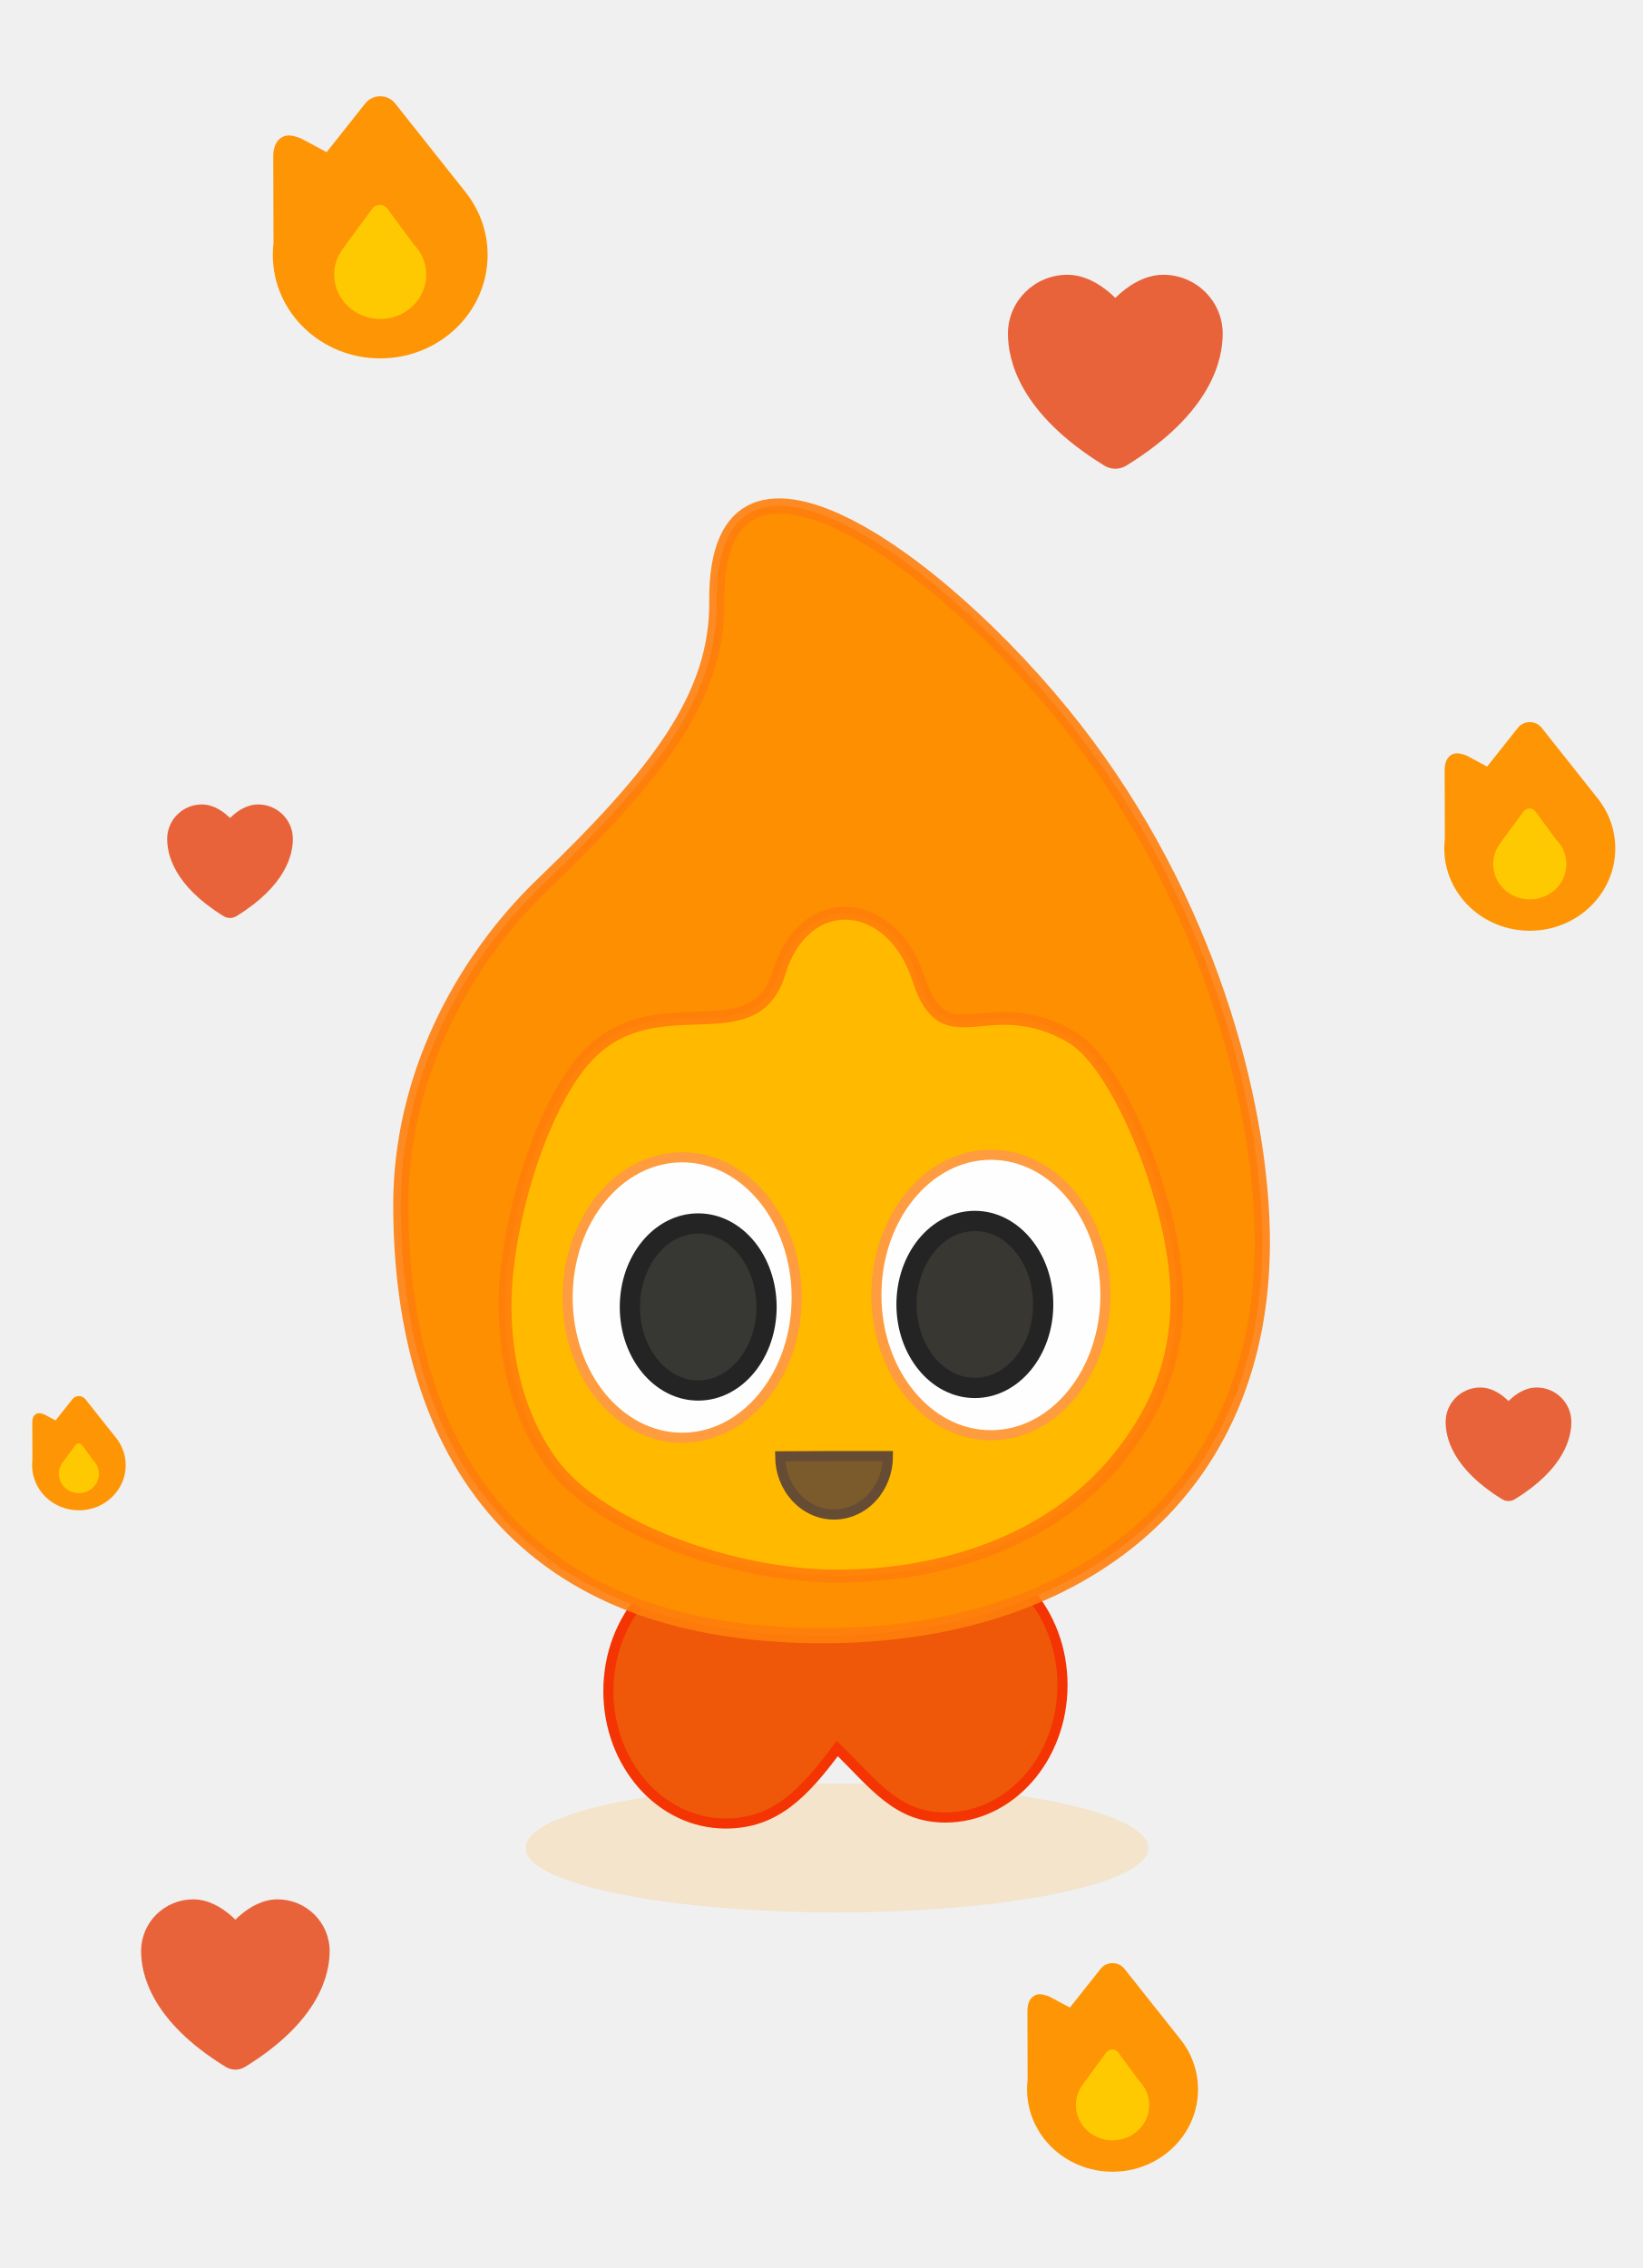
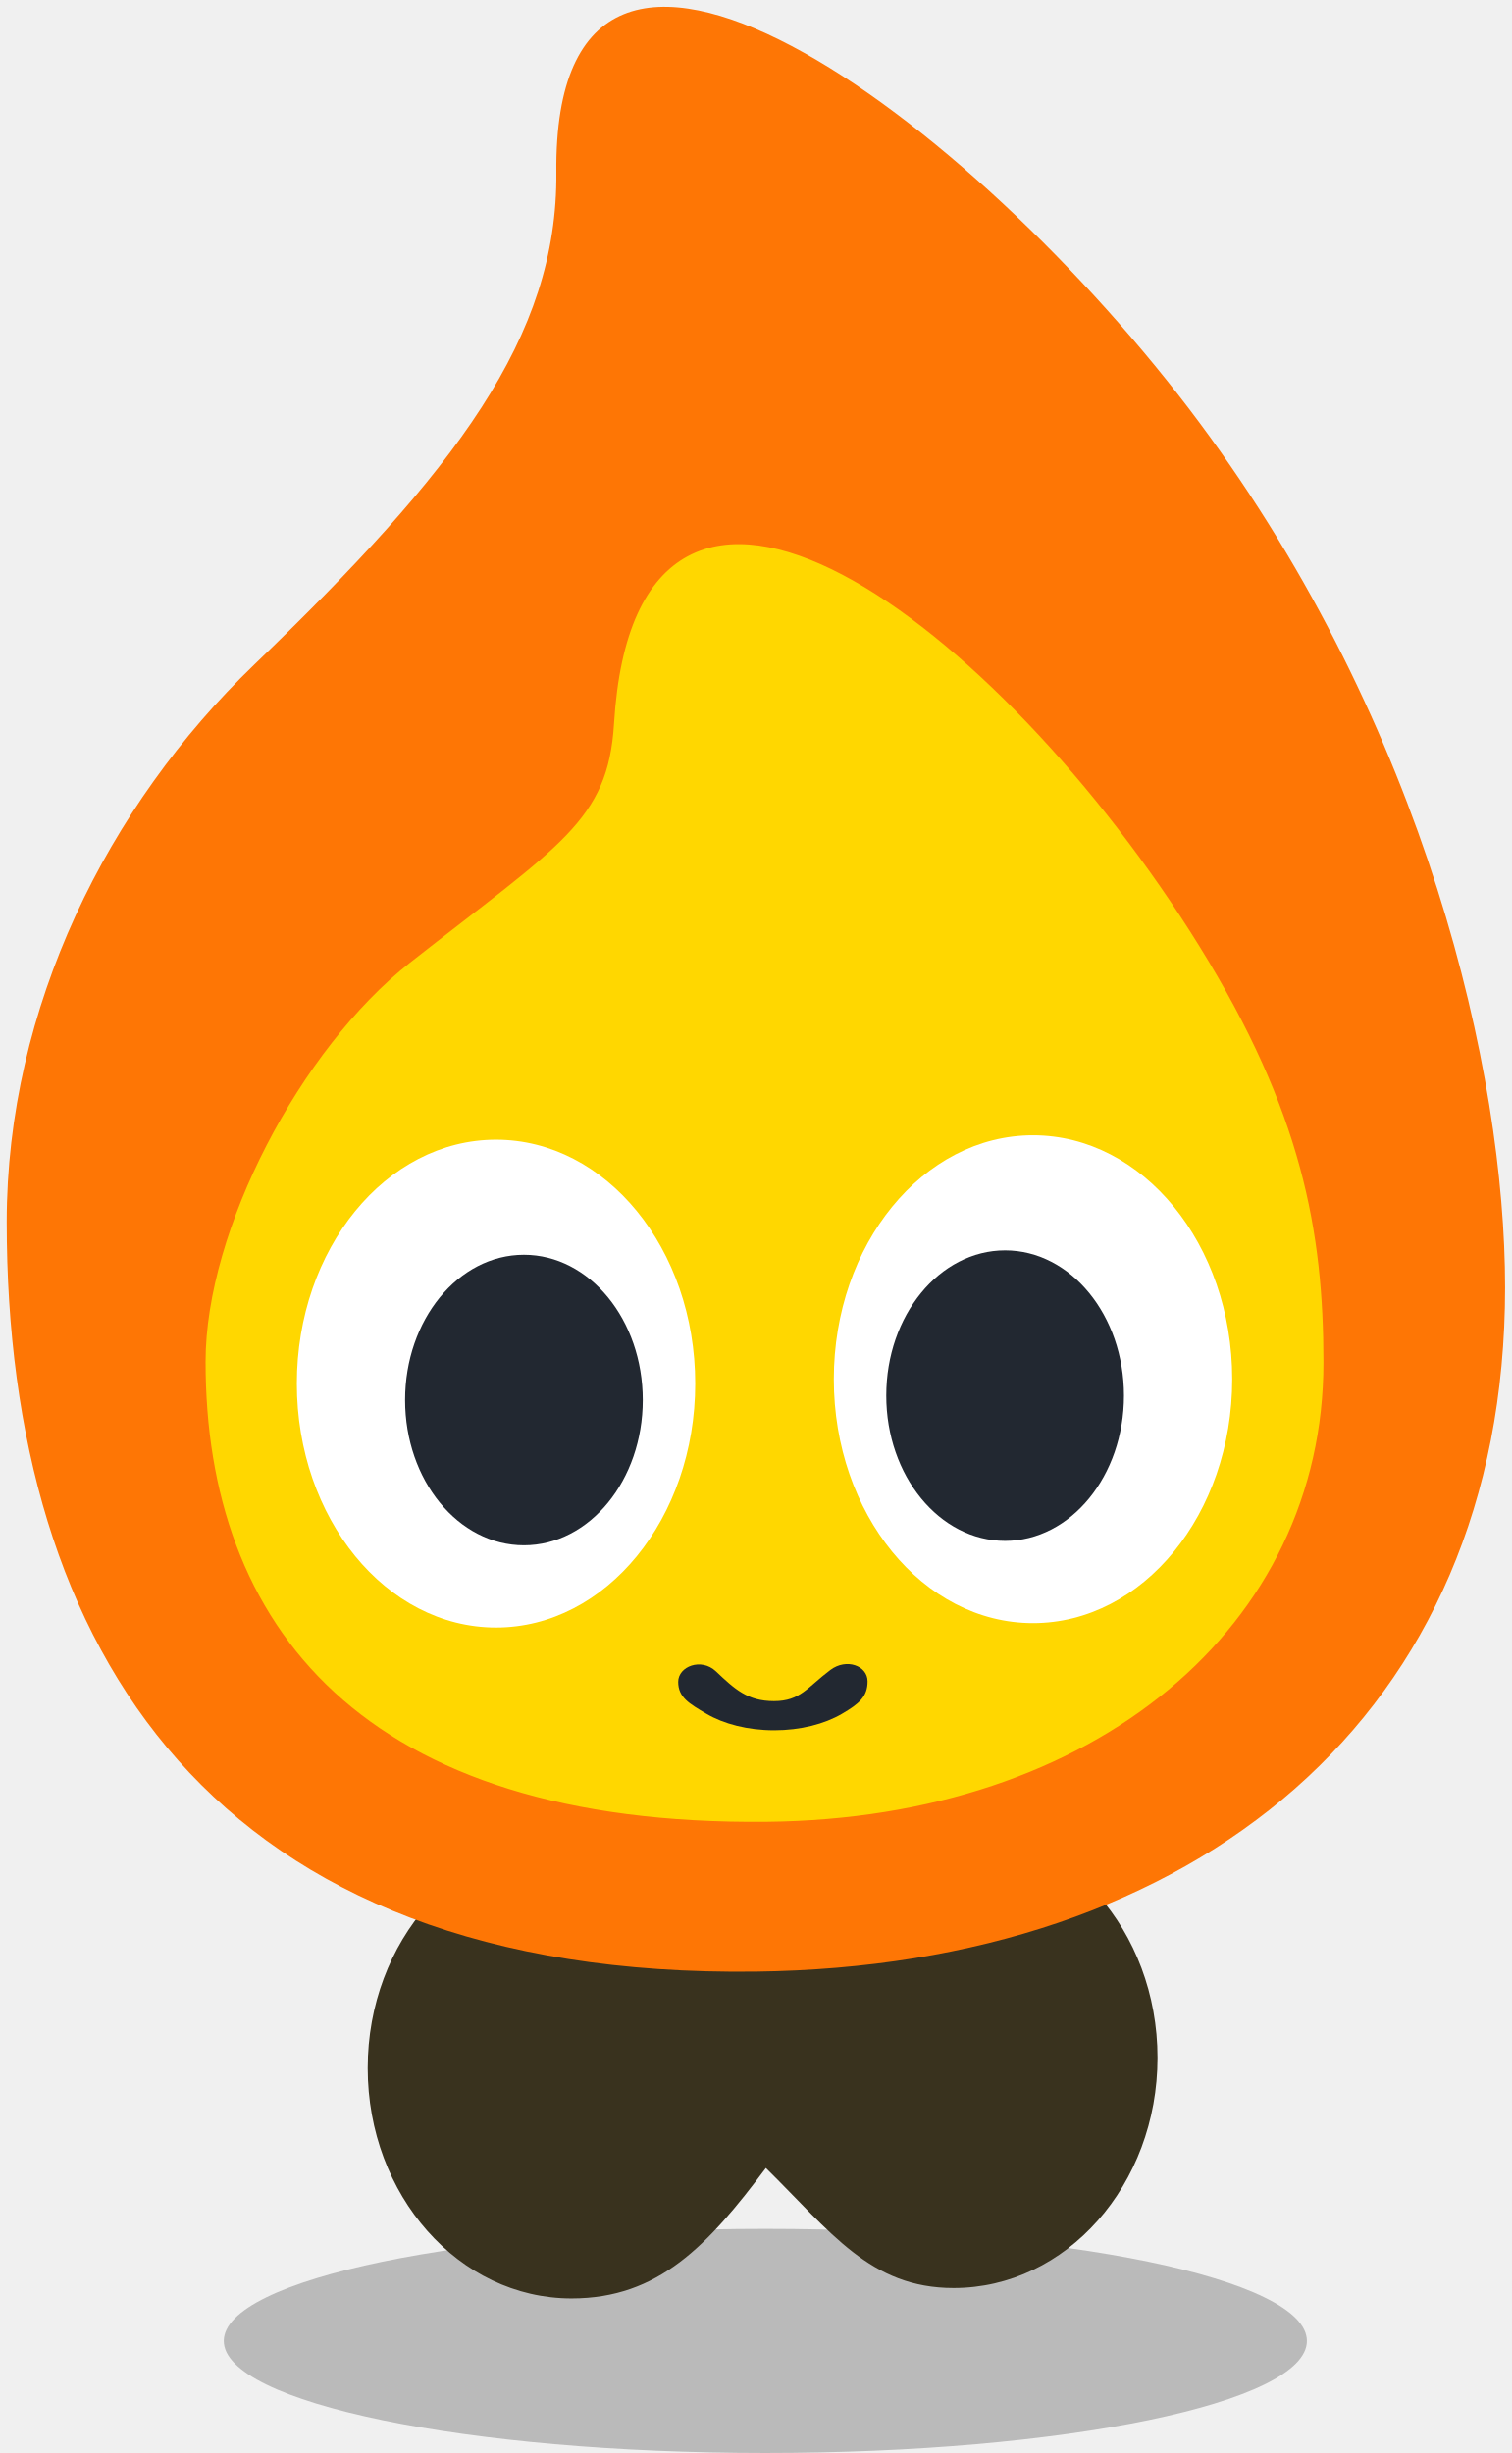
- <svg xmlns="http://www.w3.org/2000/svg" width="307" height="424" viewBox="0 0 307 424" fill="none">
-   <mask id="mask0_46_211" style="mask-type:alpha" maskUnits="userSpaceOnUse" x="31" y="150" width="24" height="22">
-     <path d="M37.75 150.387C34.173 150.387 31.25 153.262 31.25 156.835C31.25 158.175 31.52 160.352 33.007 162.932C34.49 165.505 37.144 168.41 41.808 171.277L41.813 171.28C42.17 171.498 42.581 171.613 43 171.613C43.419 171.613 43.83 171.498 44.187 171.28L44.192 171.277C48.856 168.41 51.51 165.505 52.993 162.932C54.48 160.352 54.75 158.175 54.75 156.835C54.75 153.262 51.827 150.387 48.25 150.387C46.365 150.387 44.771 151.396 43.74 152.25C43.464 152.479 43.216 152.707 43 152.919C42.784 152.707 42.536 152.479 42.26 152.25C41.229 151.396 39.635 150.387 37.75 150.387Z" fill="#006FFD" />
-   </mask>
-   <g mask="url(#mask0_46_211)">
-     <rect x="31" y="149" width="24" height="24" fill="#E86339" />
+ <svg xmlns="http://www.w3.org/2000/svg" width="84.366mm" height="136.886mm" viewBox="0 0 84.366 136.886" version="1.1" id="svg1" xml:space="preserve">
+   <defs id="defs1" />
+   <g id="layer4" transform="translate(-53.33751,-73.79333)">
+     <ellipse style="fill:#b8b8b8;fill-opacity:0.98;stroke:none;stroke-width:0.75;stroke-dasharray:none;stroke-opacity:1" id="path11" cx="96.047" cy="204.426" rx="30.221" ry="6.253" />
+     <path id="path4" style="fill:#39321e;fill-opacity:1;stroke:none;stroke-width:0.5;stroke-dasharray:none;stroke-opacity:1" d="m 106.555,175.769 c -4.855,5e-5 -9.175,-1.432 -10.756,3.754 -1.726,-4.883 -5.911,-3.174 -10.565,-3.174 -6.283,-1.6e-4 -11.376,5.754 -11.377,12.852 -1.61e-4,7.099 5.093,12.853 11.377,12.853 4.855,-1.3e-4 7.612,-2.96 10.843,-7.278 3.637,3.581 5.824,6.697 10.478,6.697 6.283,1.6e-4 11.376,-5.754 11.377,-12.852 -9e-5,-7.098 -5.094,-12.853 -11.377,-12.852 z" />
  </g>
-   <mask id="mask1_46_211" style="mask-type:alpha" maskUnits="userSpaceOnUse" x="270" y="259" width="24" height="22">
-     <path d="M276.75 259.387C273.173 259.387 270.25 262.262 270.25 265.835C270.25 267.175 270.52 269.352 272.007 271.932C273.49 274.505 276.144 277.41 280.808 280.277L280.813 280.28C281.17 280.498 281.581 280.613 282 280.613C282.419 280.613 282.83 280.498 283.187 280.28L283.192 280.277C287.856 277.41 290.51 274.505 291.993 271.932C293.48 269.352 293.75 267.175 293.75 265.835C293.75 262.262 290.827 259.387 287.25 259.387C285.365 259.387 283.771 260.396 282.74 261.25C282.464 261.479 282.216 261.707 282 261.919C281.784 261.707 281.536 261.479 281.26 261.25C280.229 260.396 278.635 259.387 276.75 259.387Z" fill="#006FFD" />
-   </mask>
-   <g mask="url(#mask1_46_211)">
-     <rect x="270" y="258" width="24" height="24" fill="#E86339" />
+   <g id="layer2" transform="translate(-53.33751,-73.79333)">
+     <path id="path2" style="fill:#fe7605;fill-opacity:1;stroke:none;stroke-width:0.75;stroke-dasharray:none;stroke-opacity:1" d="m 137.328,145.635 c 0,23.965 -17.311,37.874 -41.808,38.182 -30.227,0.379 -41.808,-17.864 -41.808,-41.829 1e-6,-11.982 5.643,-23.245 13.801,-31.093 11.243,-10.816 16.958,-18.288 16.87,-27.479 -0.196,-20.415 23.251,-3.047 35.894,13.968 12.643,17.015 17.051,36.269 17.051,48.252 z" />
+     <path id="path1" style="fill:#ffd700;fill-opacity:1;stroke:#ffd700;stroke-width:0.504;stroke-dasharray:none;stroke-opacity:1" d="m 126.94,149.825 c 0,14.564 -12.604,25.193 -30.809,25.38 -22.463,0.231 -31.07,-10.856 -31.07,-25.42 0,-7.282 5.253,-17.306 11.316,-22.076 8.355,-6.573 11.135,-7.943 11.477,-13.52 1.244,-20.275 21.01,-5.515 32.202,12.541 5.683,9.168 6.884,15.812 6.884,23.094 z" />
  </g>
-   <mask id="mask2_46_211" style="mask-type:alpha" maskUnits="userSpaceOnUse" x="188" y="51" width="41" height="37">
-     <path d="M199.531 51.37C193.42 51.37 188.427 56.281 188.427 62.385C188.427 64.673 188.888 68.393 191.428 72.8C193.962 77.195 198.496 82.158 206.463 87.056L206.472 87.061C207.083 87.433 207.785 87.63 208.5 87.63C209.216 87.63 209.917 87.433 210.528 87.061L210.537 87.056C218.504 82.158 223.038 77.195 225.572 72.8C228.112 68.393 228.573 64.673 228.573 62.385C228.573 56.281 223.58 51.37 217.469 51.37C214.249 51.37 211.525 53.093 209.765 54.552C209.293 54.943 208.869 55.333 208.5 55.696C208.131 55.333 207.707 54.943 207.236 54.552C205.475 53.093 202.751 51.37 199.531 51.37Z" fill="#006FFD" />
-   </mask>
-   <g mask="url(#mask2_46_211)">
-     <rect x="188" y="49" width="41" height="41" fill="#E86339" />
+   <g id="layer5" transform="translate(-53.33751,-73.79333)">
+     <ellipse style="fill:#ffffff;fill-opacity:1;stroke:none;stroke-width:0.5;stroke-dasharray:none;stroke-opacity:1" id="path7" cx="110.984" cy="150.758" rx="11.116" ry="13.612" />
+     <ellipse style="fill:#222831;fill-opacity:1;stroke:none;stroke-width:1;stroke-dasharray:none;stroke-opacity:1" id="path8" ry="8.106" rx="6.632" cy="151.674" cx="109.427" />
+     <ellipse style="fill:#ffffff;fill-opacity:1;stroke:none;stroke-width:0.5;stroke-dasharray:none;stroke-opacity:1" id="ellipse8" cx="-81.018" cy="151.004" rx="11.116" ry="13.612" transform="scale(-1,1)" />
+     <ellipse style="fill:#222831;fill-opacity:1;stroke:none;stroke-width:1;stroke-dasharray:none;stroke-opacity:1" id="ellipse9" ry="8.106" rx="6.632" cy="151.92" cx="-82.575" transform="scale(-1,1)" />
+     <path id="path15" style="fill:#222831;fill-opacity:1;stroke-width:0.25" d="m 99.675,166.984 c -1.289,0.968 -1.672,1.738 -3.147,1.738 -1.475,-3.2e-4 -2.181,-0.663 -3.24,-1.663 -0.815,-0.769 -2.103,-0.278 -2.104,0.586 -0.001,0.865 0.611,1.218 1.577,1.785 0.966,0.567 2.3,0.918 3.775,0.919 1.475,9.5e-4 2.811,-0.349 3.779,-0.914 0.968,-0.566 1.44,-0.964 1.436,-1.827 -0.007,-0.864 -1.179,-1.297 -2.075,-0.624 z" />
  </g>
-   <mask id="mask3_46_211" style="mask-type:alpha" maskUnits="userSpaceOnUse" x="26" y="355" width="36" height="32">
-     <path d="M36.125 355.081C30.759 355.081 26.375 359.393 26.375 364.752C26.375 366.762 26.78 370.028 29.01 373.898C31.235 377.757 35.216 382.115 42.212 386.415L42.219 386.42C42.756 386.746 43.372 386.919 44 386.919C44.628 386.919 45.244 386.746 45.781 386.42L45.788 386.415C52.784 382.115 56.765 377.757 58.99 373.898C61.22 370.028 61.625 366.762 61.625 364.752C61.625 359.393 57.241 355.081 51.875 355.081C49.048 355.081 46.656 356.594 45.11 357.875C44.696 358.218 44.324 358.56 44 358.879C43.676 358.56 43.304 358.218 42.89 357.875C41.344 356.594 38.952 355.081 36.125 355.081Z" fill="#006FFD" />
-   </mask>
-   <g mask="url(#mask3_46_211)">
-     <rect x="26" y="353" width="36" height="36" fill="#E86339" />
-   </g>
-   <path d="M13.524 261.592C14.15 260.803 15.347 260.803 15.973 261.592L21.622 268.713C22.796 270.147 23.497 271.958 23.497 273.926C23.497 278.578 19.58 282.35 14.748 282.35C9.917 282.35 6 278.578 6 273.926C6 273.599 6.019 273.277 6.057 272.961L6.037 265.864C6.034 264.82 6.603 264.05 7.574 264.214C7.768 264.246 8.177 264.369 8.361 264.468L10.384 265.55L13.524 261.592Z" fill="#FE9504" />
-   <path d="M15.339 270.156C15.031 269.737 14.406 269.737 14.098 270.156L11.89 273.163C11.869 273.191 11.853 273.22 11.841 273.25C11.315 273.872 10.999 274.666 10.999 275.531C10.999 277.525 12.678 279.141 14.748 279.141C16.819 279.141 18.498 277.525 18.498 275.531C18.498 274.554 18.095 273.669 17.442 273.019L15.339 270.156Z" fill="#FFC901" />
-   <path d="M283.744 136.081C284.887 134.64 287.075 134.64 288.218 136.081L298.537 149.09C300.682 151.71 301.961 155.016 301.961 158.611C301.961 167.11 294.807 174 285.981 174C277.155 174 270 167.11 270 158.611C270 158.015 270.035 157.427 270.104 156.848L270.068 143.885C270.062 141.978 271.101 140.571 272.876 140.87C273.23 140.93 273.978 141.155 274.313 141.334L278.008 143.312L283.744 136.081Z" fill="#FE9504" />
-   <path d="M287.06 151.725C286.498 150.96 285.355 150.96 284.793 151.725L280.759 157.218C280.722 157.269 280.692 157.323 280.67 157.378C279.708 158.514 279.132 159.964 279.132 161.543C279.132 165.186 282.198 168.138 285.981 168.138C289.763 168.138 292.829 165.186 292.829 161.543C292.829 159.76 292.095 158.142 290.9 156.955L287.06 151.725Z" fill="#FFC901" />
-   <path d="M205.744 368.081C206.887 366.64 209.075 366.64 210.218 368.081L220.537 381.09C222.682 383.71 223.961 387.016 223.961 390.611C223.961 399.11 216.807 406 207.981 406C199.155 406 192 399.11 192 390.611C192 390.015 192.035 389.427 192.104 388.848L192.068 375.885C192.062 373.978 193.101 372.571 194.876 372.87C195.23 372.93 195.978 373.155 196.313 373.334L200.008 375.312L205.744 368.081Z" fill="#FE9504" />
-   <path d="M209.06 383.725C208.498 382.96 207.355 382.96 206.793 383.725L202.759 389.218C202.722 389.269 202.692 389.323 202.67 389.378C201.708 390.514 201.132 391.964 201.132 393.543C201.132 397.186 204.198 400.138 207.981 400.138C211.763 400.138 214.829 397.186 214.829 393.543C214.829 391.76 214.095 390.142 212.9 388.955L209.06 383.725Z" fill="#FFC901" />
-   <path d="M68.268 19.358C69.704 17.547 72.453 17.547 73.889 19.358L86.854 35.703C89.549 38.994 91.157 43.149 91.157 47.665C91.157 58.343 82.167 67 71.078 67C59.989 67 51 58.343 51 47.665C51 46.916 51.044 46.177 51.13 45.451L51.085 29.163C51.078 26.767 52.383 24.999 54.614 25.375C55.058 25.45 55.998 25.733 56.419 25.959L61.061 28.444L68.268 19.358Z" fill="#FE9504" />
-   <path d="M72.434 39.014C71.728 38.053 70.292 38.053 69.586 39.014L64.518 45.915C64.471 45.979 64.434 46.047 64.406 46.116C63.198 47.543 62.473 49.364 62.473 51.349C62.473 55.925 66.326 59.635 71.078 59.635C75.831 59.635 79.683 55.925 79.683 51.349C79.683 49.109 78.76 47.076 77.259 45.584L72.434 39.014Z" fill="#FFC901" />
-   <path d="M156.472 357.513C188.62 357.513 214.681 352.121 214.681 345.47C214.681 338.818 188.62 333.427 156.472 333.427C124.324 333.427 98.263 338.818 98.263 345.47C98.263 352.121 124.324 357.513 156.472 357.513Z" fill="#F2E3CA" fill-opacity="0.98" />
-   <path d="M176.711 290.272C167.36 290.272 159.04 287.514 155.994 297.503C152.67 288.097 144.609 291.39 135.645 291.39C123.543 291.389 113.732 302.473 113.732 316.145C113.732 329.817 123.543 340.901 135.645 340.901C144.996 340.901 150.306 335.2 156.529 326.883C163.533 333.78 167.747 339.782 176.711 339.782C188.813 339.783 198.624 328.699 198.624 315.027C198.624 301.355 188.813 290.272 176.711 290.272Z" fill="#EE5808" stroke="#F43403" stroke-width="1.89" />
-   <path d="M235.983 232.232C235.983 278.391 202.641 305.181 155.457 305.774C97.237 306.504 74.931 271.365 74.931 225.206C74.931 202.127 85.799 180.433 101.513 165.318C123.168 144.486 134.175 130.094 134.005 112.391C133.628 73.069 178.789 106.522 203.141 139.294C227.493 172.065 235.983 209.152 235.983 232.232Z" fill="#FE8F00" stroke="#FD7E0C" stroke-opacity="0.902" stroke-width="2.835" />
-   <path d="M156.514 294.65C137.093 294.65 112.523 285.791 103.512 274.019C96.71 265.132 92.977 251.572 94.926 236.154C96.875 220.736 102.955 204.955 109.456 197.784C122.459 183.444 140.871 197.517 145.633 181.864C150.395 166.212 166.713 167.486 171.704 182.954C176.695 198.422 184.588 184.652 200.403 193.92C208.311 198.555 217.773 220.428 219.652 236.804C221.532 253.181 215.83 264.061 209.467 272.132C196.742 288.275 175.935 294.65 156.514 294.65Z" fill="#FFBA00" stroke="#FE7E0B" stroke-opacity="0.902" stroke-width="2.422" />
-   <path d="M185.242 268.317C197.067 268.317 206.652 256.579 206.652 242.099C206.652 227.619 197.067 215.881 185.242 215.881C173.418 215.881 163.832 227.619 163.832 242.099C163.832 256.579 173.418 268.317 185.242 268.317Z" fill="#FEFEFF" stroke="#FE9C3F" stroke-width="1.89" />
-   <path d="M182.242 259.477C189.297 259.477 195.016 252.487 195.016 243.864C195.016 235.242 189.297 228.252 182.242 228.252C175.187 228.252 169.468 235.242 169.468 243.864C169.468 252.487 175.187 259.477 182.242 259.477Z" fill="#393732" stroke="#242424" stroke-width="3.78" />
-   <path d="M127.524 268.79C115.699 268.79 106.113 257.052 106.113 242.572C106.113 228.092 115.699 216.354 127.524 216.354C139.348 216.354 148.934 228.092 148.934 242.572C148.934 257.052 139.348 268.79 127.524 268.79Z" fill="#FEFEFE" stroke="#FE9C3F" stroke-width="1.89" />
-   <path d="M130.524 259.95C123.469 259.95 117.75 252.96 117.75 244.337C117.75 235.715 123.469 228.725 130.524 228.725C137.578 228.725 143.297 235.715 143.297 244.337C143.297 252.96 137.578 259.95 130.524 259.95Z" fill="#373833" stroke="#242424" stroke-width="3.78" />
-   <path d="M165.993 272.21C165.993 275.105 164.934 277.882 163.05 279.932C161.166 281.981 158.61 283.136 155.943 283.142C153.275 283.149 150.715 282.006 148.822 279.966C146.93 277.925 145.86 275.153 145.849 272.258L155.921 272.21H165.993Z" fill="#7B5A2B" stroke="#664C34" stroke-width="1.89" />
</svg>
